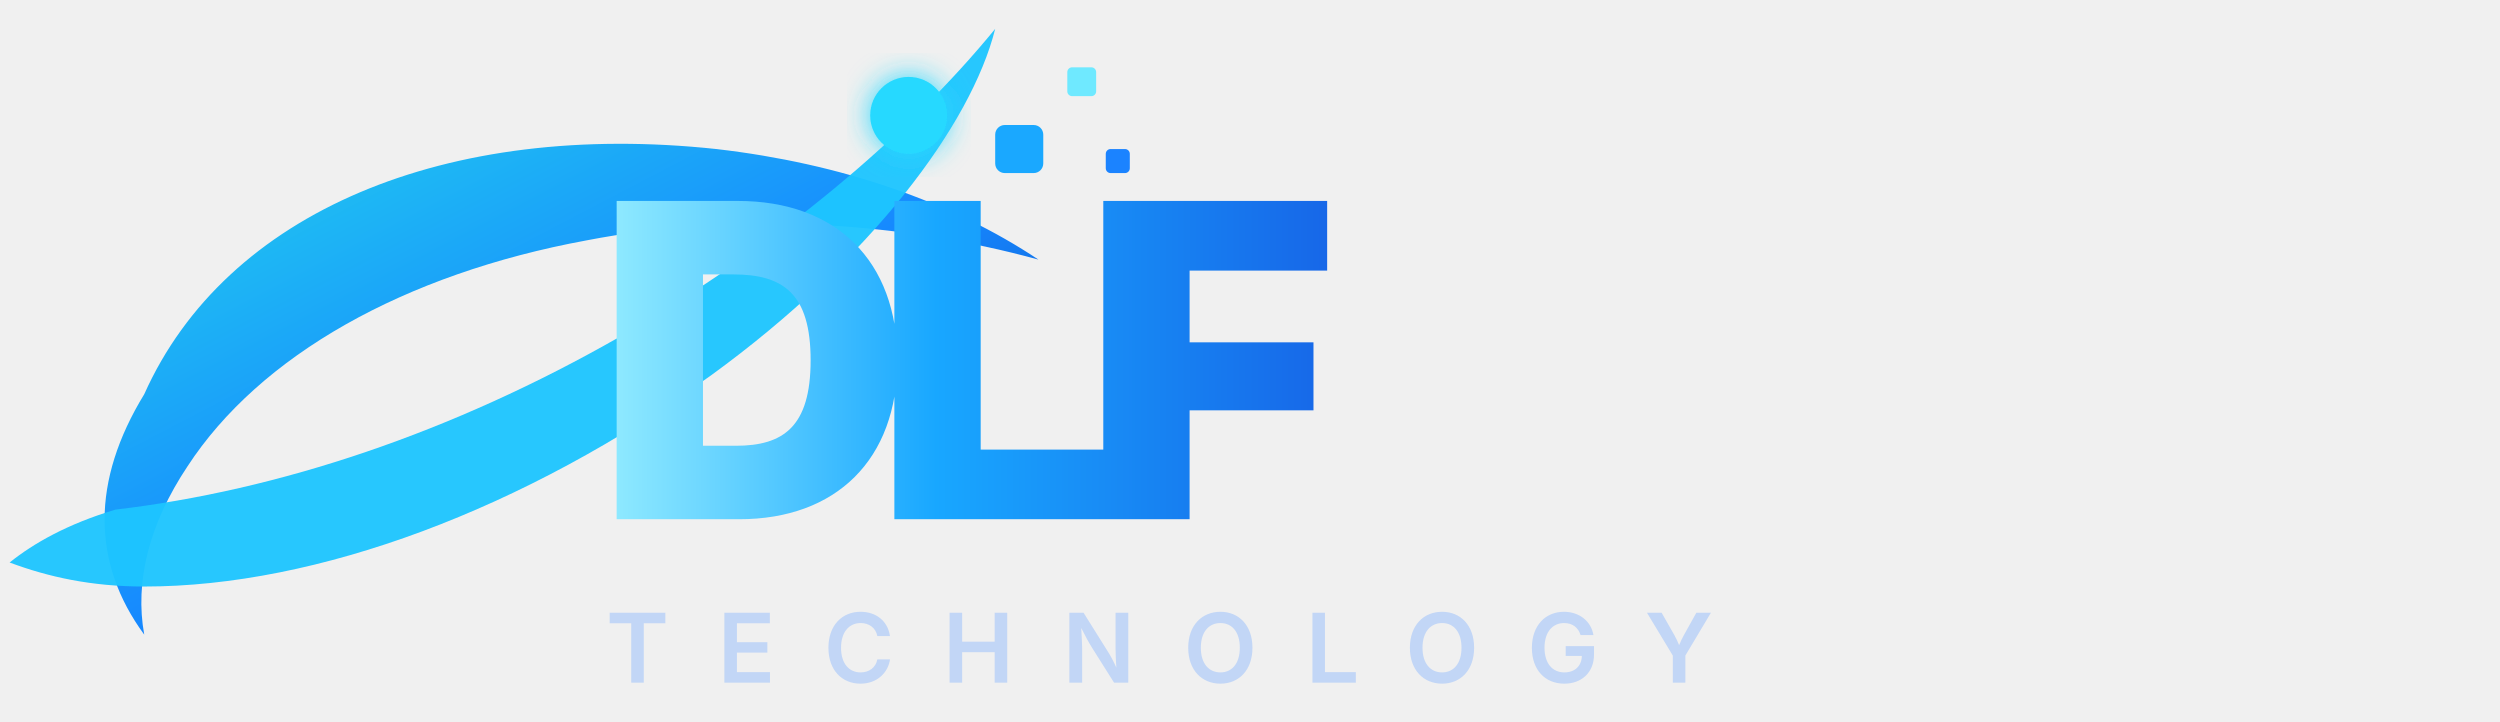
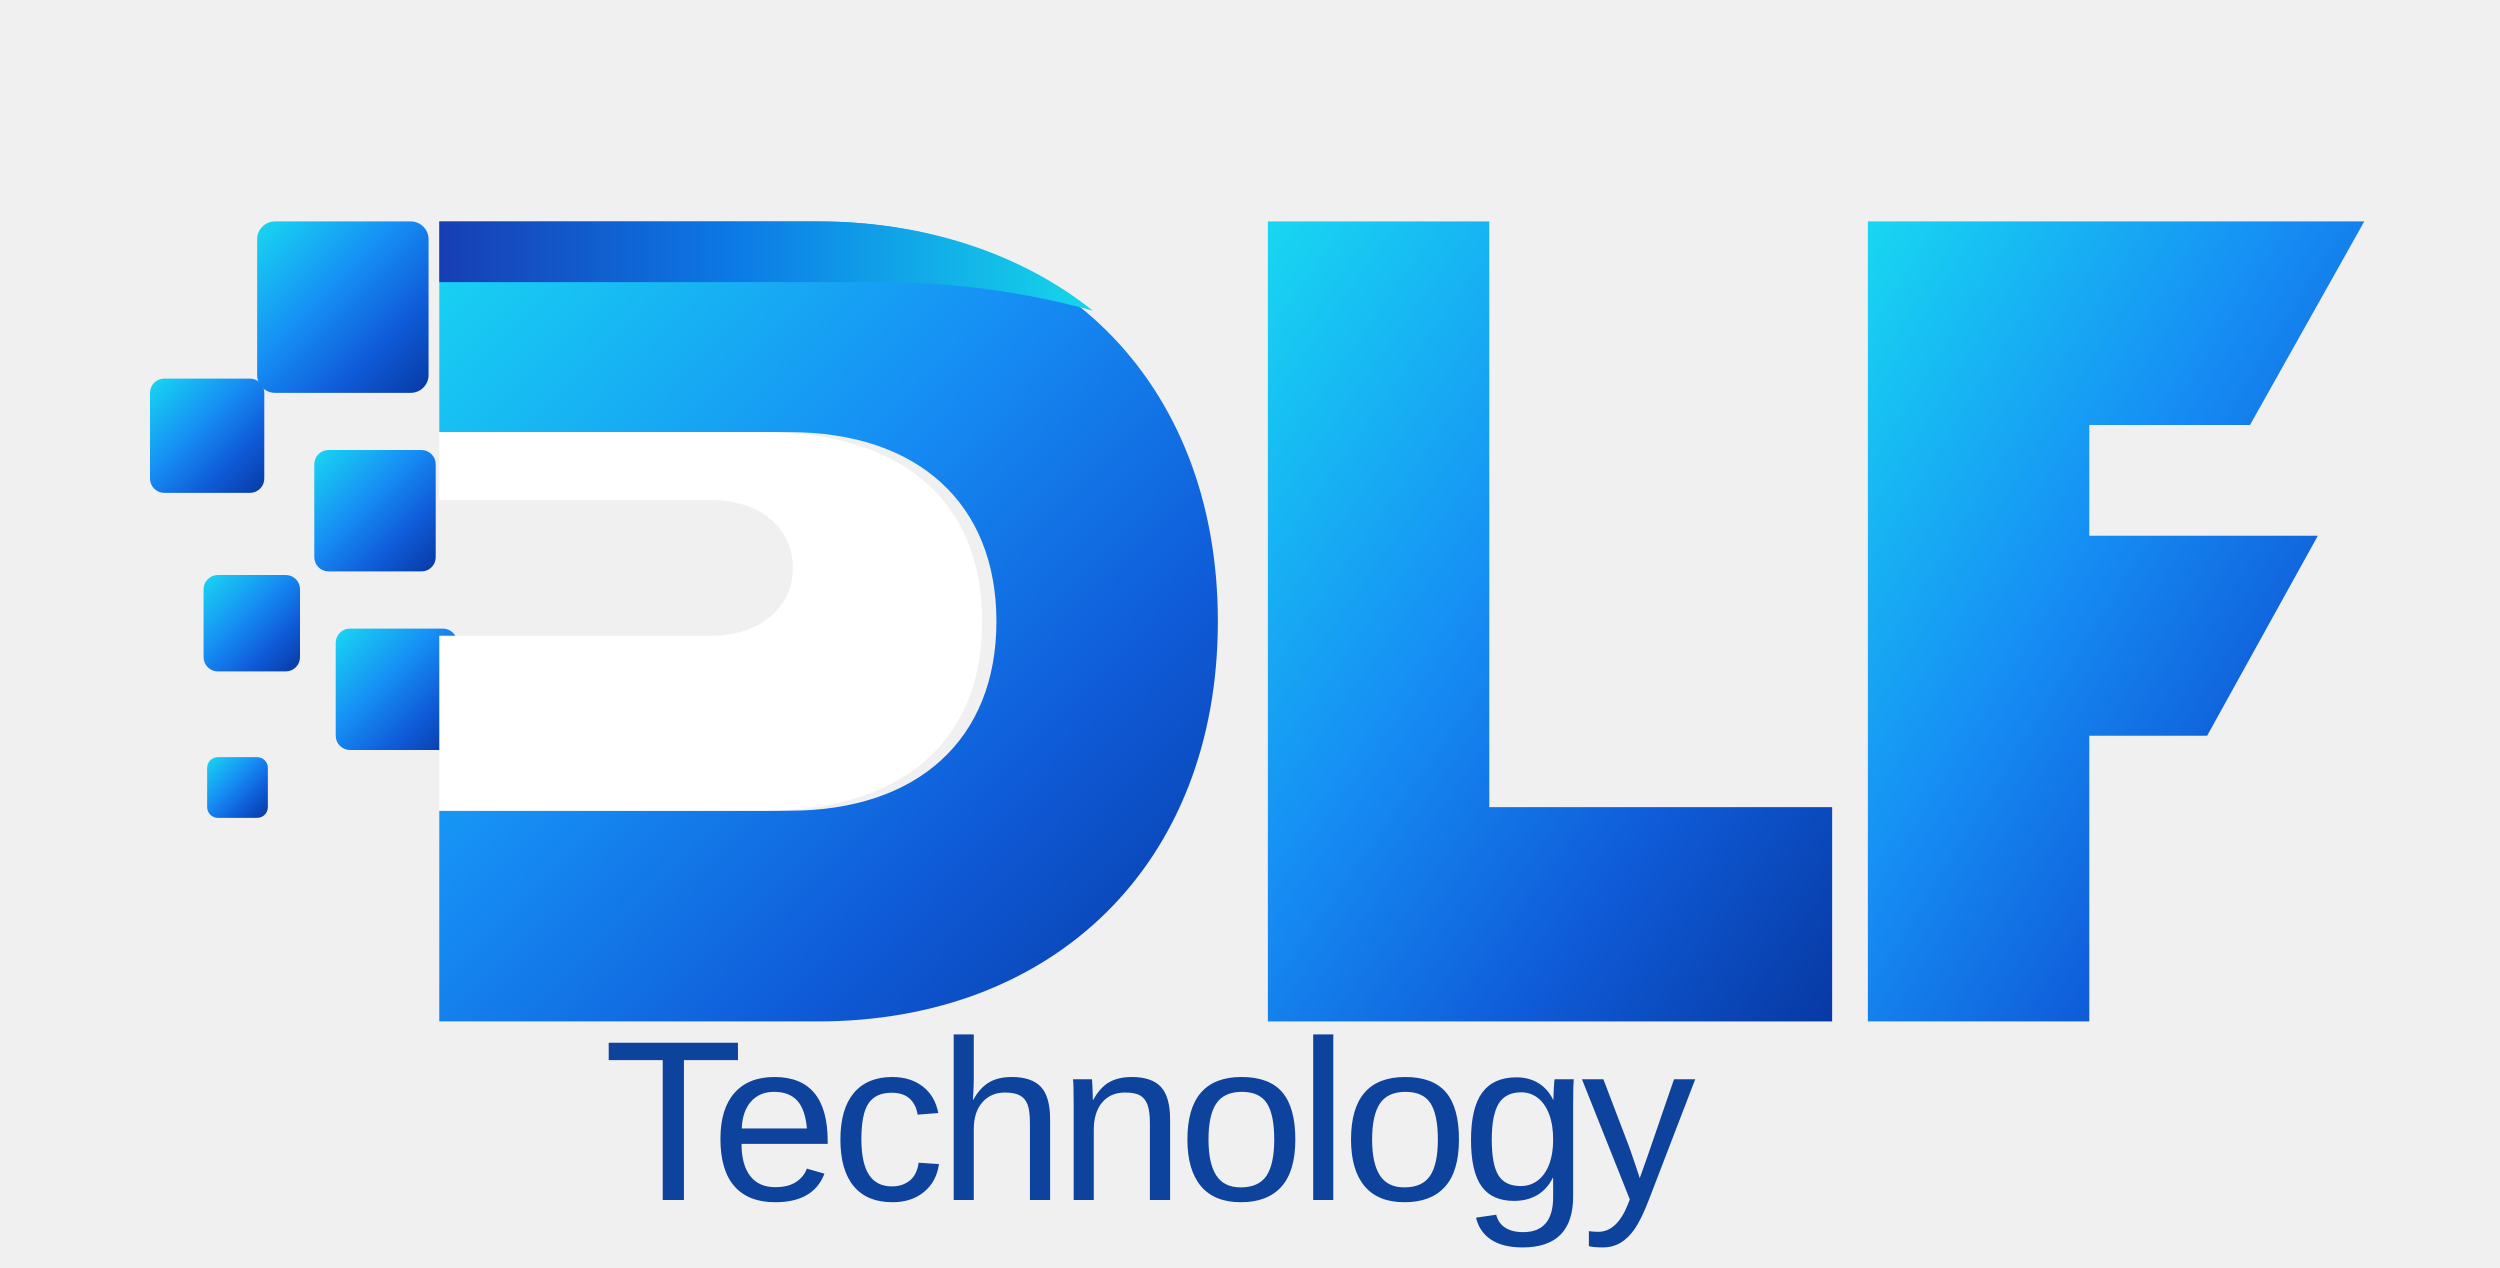
- <svg xmlns="http://www.w3.org/2000/svg" viewBox="0 0 520 150" role="img" aria-labelledby="title desc">
+ <svg xmlns="http://www.w3.org/2000/svg" viewBox="0 0 700 355" role="img" aria-labelledby="t d">
  <defs>
-     <linearGradient id="g1" x1="0" y1="0" x2="1" y2="1">
-       <stop offset="0" stop-color="#22d3ee" />
-       <stop offset=".52" stop-color="#1687ff" />
-       <stop offset="1" stop-color="#0b3caa" />
+     <linearGradient id="blue" x1="0" y1="0" x2="1" y2="1">
+       <stop offset="0" stop-color="#18d7f2" />
+       <stop offset=".42" stop-color="#168ef4" />
+       <stop offset=".72" stop-color="#0f5bd8" />
+       <stop offset="1" stop-color="#0739a3" />
    </linearGradient>
-     <linearGradient id="g2" x1="0" y1="0" x2="1" y2="0">
-       <stop offset="0" stop-color="#8ee9ff" />
-       <stop offset=".45" stop-color="#18a7ff" />
-       <stop offset="1" stop-color="#1767e8" />
+     <linearGradient id="deep" x1="0" y1="0" x2="1" y2="0">
+       <stop offset="0" stop-color="#173eb4" />
+       <stop offset=".45" stop-color="#0c79e6" />
+       <stop offset="1" stop-color="#16d7e9" />
    </linearGradient>
-     <filter id="glow" x="-30%" y="-30%" width="160%" height="160%">
-       <feGaussianBlur stdDeviation="3" result="b" />
-       <feMerge>
-         <feMergeNode in="b" />
-         <feMergeNode in="SourceGraphic" />
-       </feMerge>
-     </filter>
  </defs>
-   <g transform="translate(6 6)">
-     <path d="M24 76c17-38 63-57 119-51 26 3 49 11 67 23-29-8-63-10-94-4-38 7-68 24-83 47-8 12-11 24-9 35-11-15-11-32 0-50z" fill="url(#g1)" />
-     <path d="M18 100c34-4 70-16 105-36 33-19 60-42 78-64-5 20-26 48-59 72-39 28-82 44-118 44-11 0-20-2-28-5 5-4 12-8 22-11z" fill="#1dc5ff" opacity=".95" />
-     <circle cx="183" cy="18" r="8" fill="#27d9ff" filter="url(#glow)" />
-     <rect x="201" y="20" width="10" height="10" rx="2" fill="#1aa8ff" />
-     <rect x="216" y="8" width="6" height="6" rx="1" fill="#6fe9ff" />
-     <rect x="224" y="25" width="5" height="5" rx="1" fill="#1b83ff" />
-     <text x="118" y="102" font-family="Inter,Segoe UI,Arial,sans-serif" font-size="91" font-weight="900" letter-spacing="-8" fill="url(#g2)">DLF</text>
-     <text x="120" y="136" font-family="Inter,Segoe UI,Arial,sans-serif" font-size="20" font-weight="600" letter-spacing="10" fill="#c2d6f6">TECHNOLOGY</text>
+   <g fill="url(#blue)">
+     <rect x="42" y="106" width="32" height="32" rx="4" />
+     <rect x="72" y="62" width="48" height="48" rx="5" />
+     <rect x="88" y="126" width="34" height="34" rx="4" />
+     <rect x="57" y="161" width="27" height="27" rx="4" />
+     <rect x="94" y="176" width="34" height="34" rx="4" />
+     <rect x="58" y="212" width="17" height="17" rx="3" />
  </g>
+   <path fill="url(#blue)" d="M123 62h106c66 0 112 44 112 112s-46 112-112 112H123v-59h98c36 0 58-20 58-53s-22-53-58-53h-98z" />
+   <path fill="url(#deep)" d="M123 62h106c30 0 57 9 77 25-18-5-38-8-60-8h-123z" />
+   <path fill="#ffffff" d="M123 121h91c37 0 61 18 61 53s-24 53-61 53h-91v-49h76c14 0 23-8 23-19s-9-19-23-19h-76z" />
+   <path fill="url(#blue)" d="M355 62h62v164h96v60H355z" />
+   <path fill="url(#blue)" d="M523 62h139l-32 57h-45v31h64l-31 56h-33v80h-62z" />
+   <text x="169" y="336" font-family="Arial,Helvetica,sans-serif" font-size="64" font-weight="400" letter-spacing="-2" fill="#0d429d">Technology</text>
</svg>
